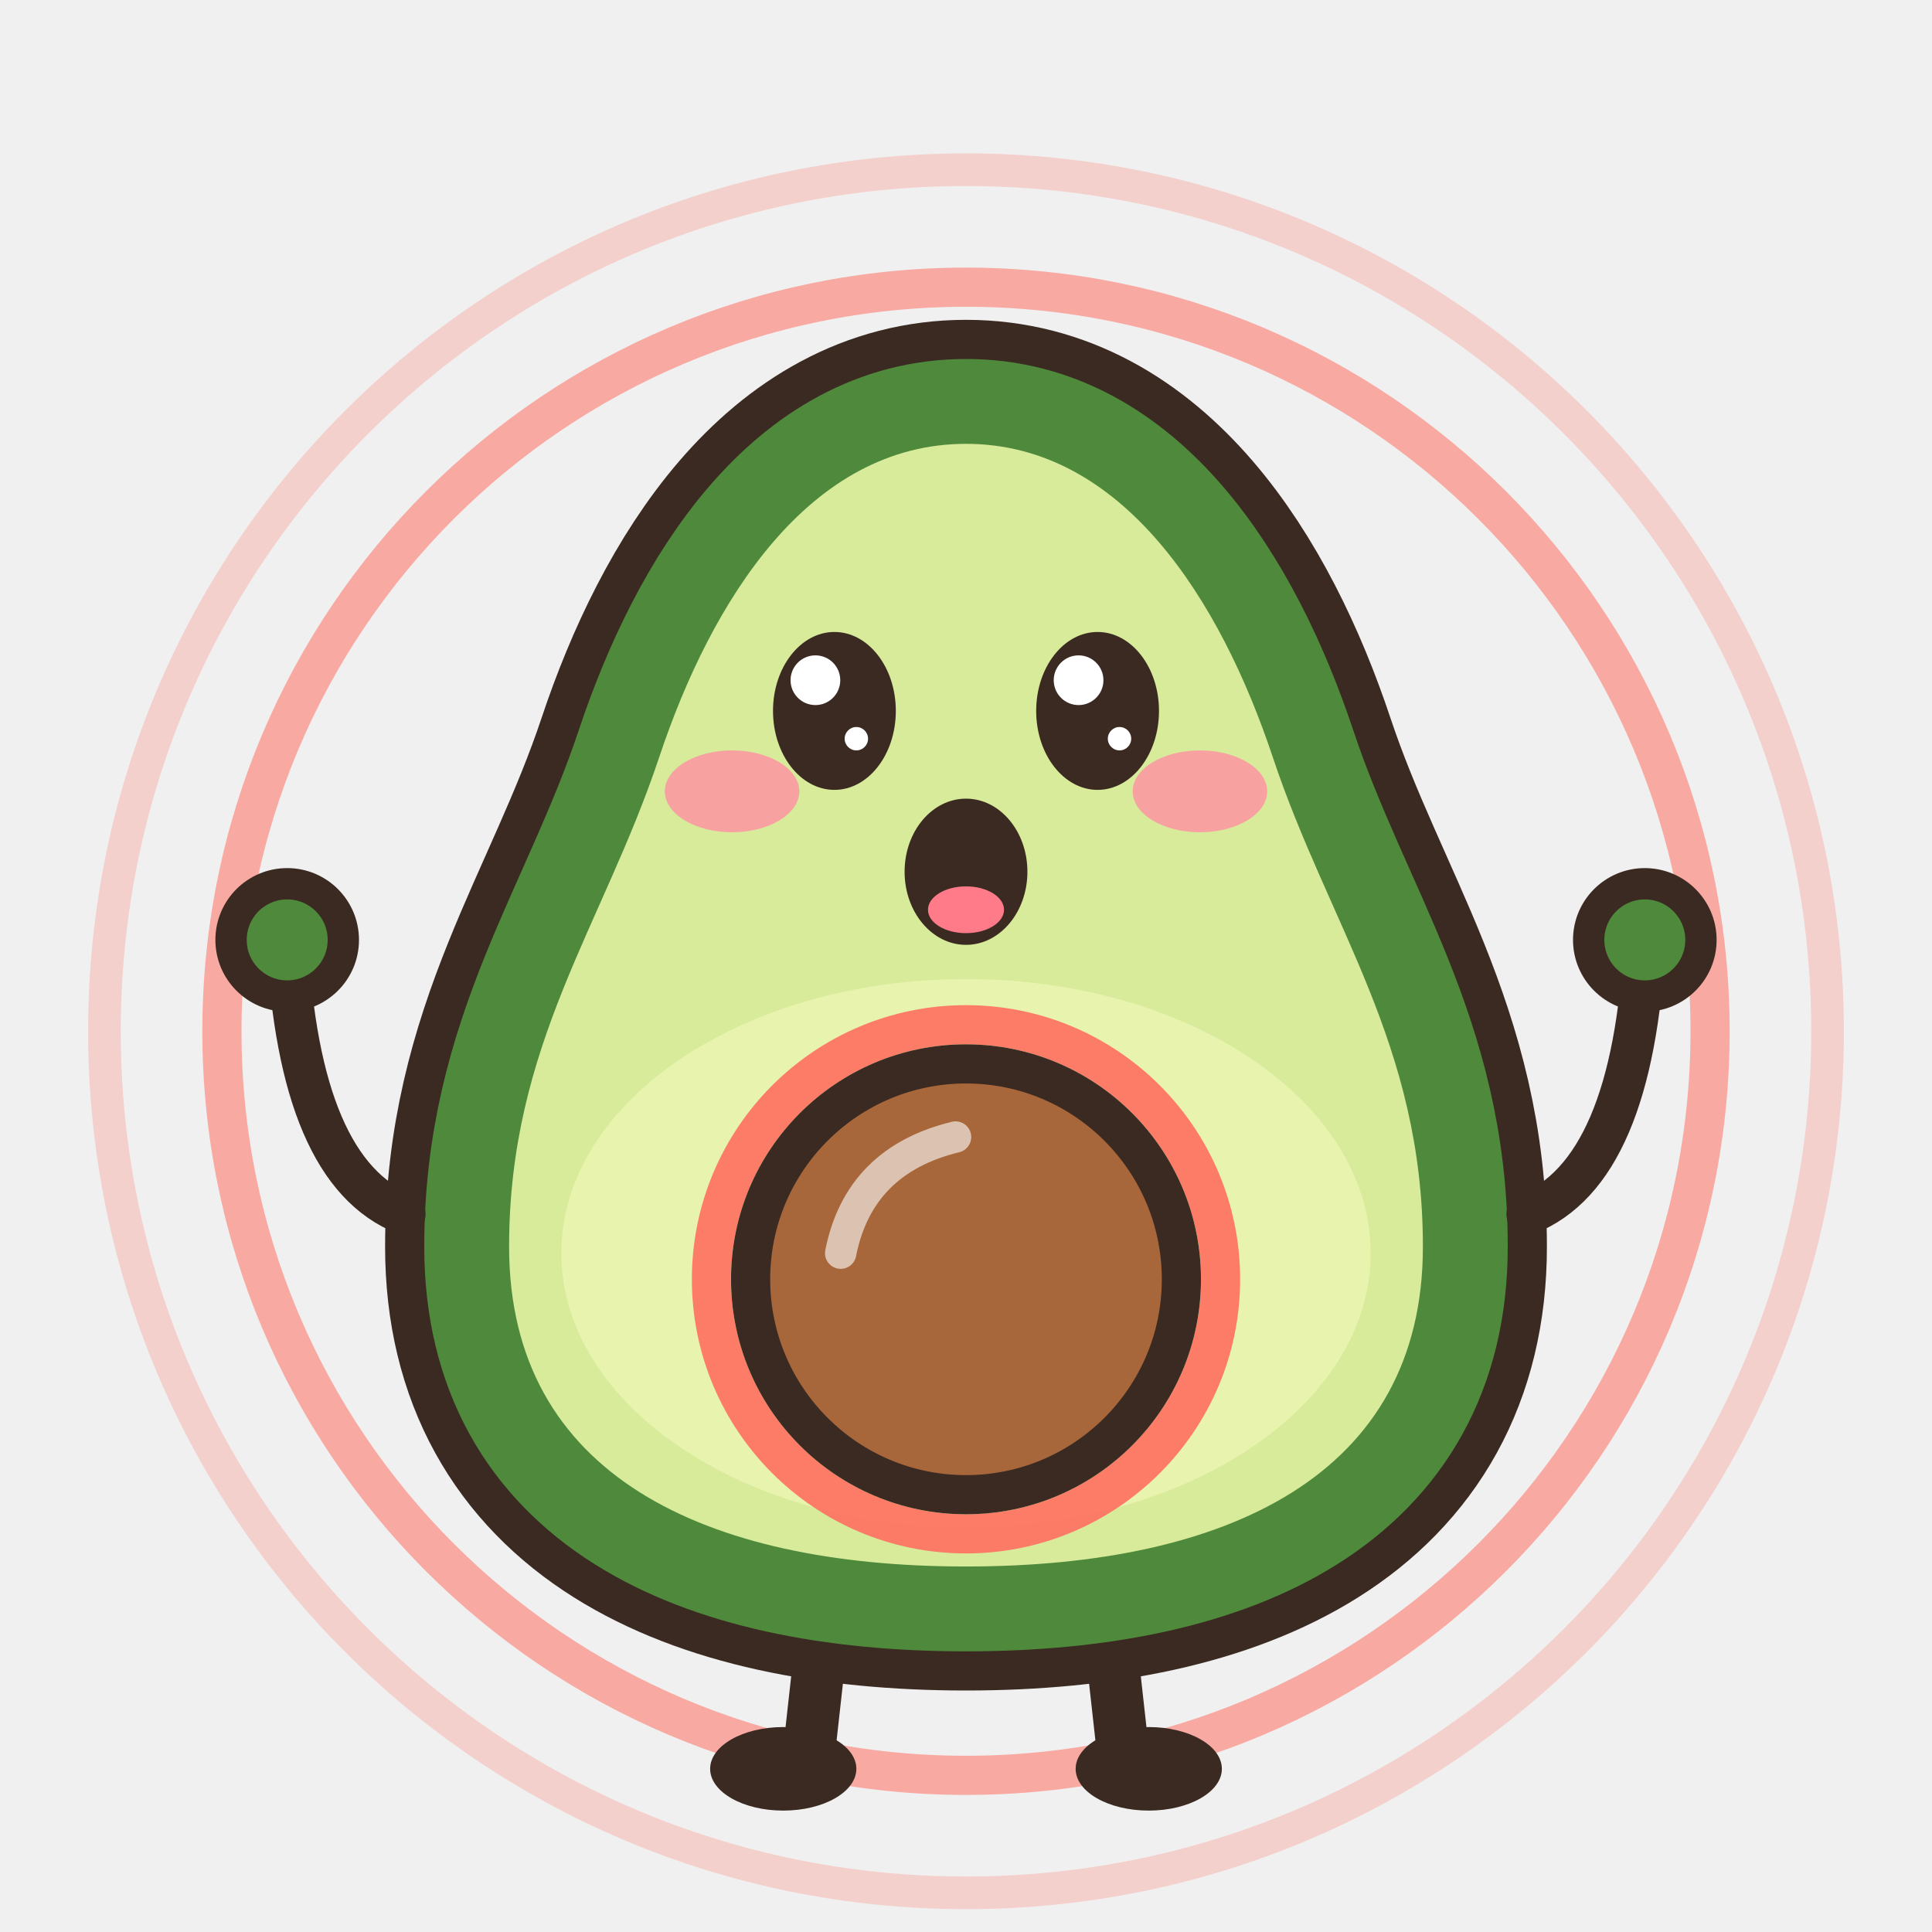
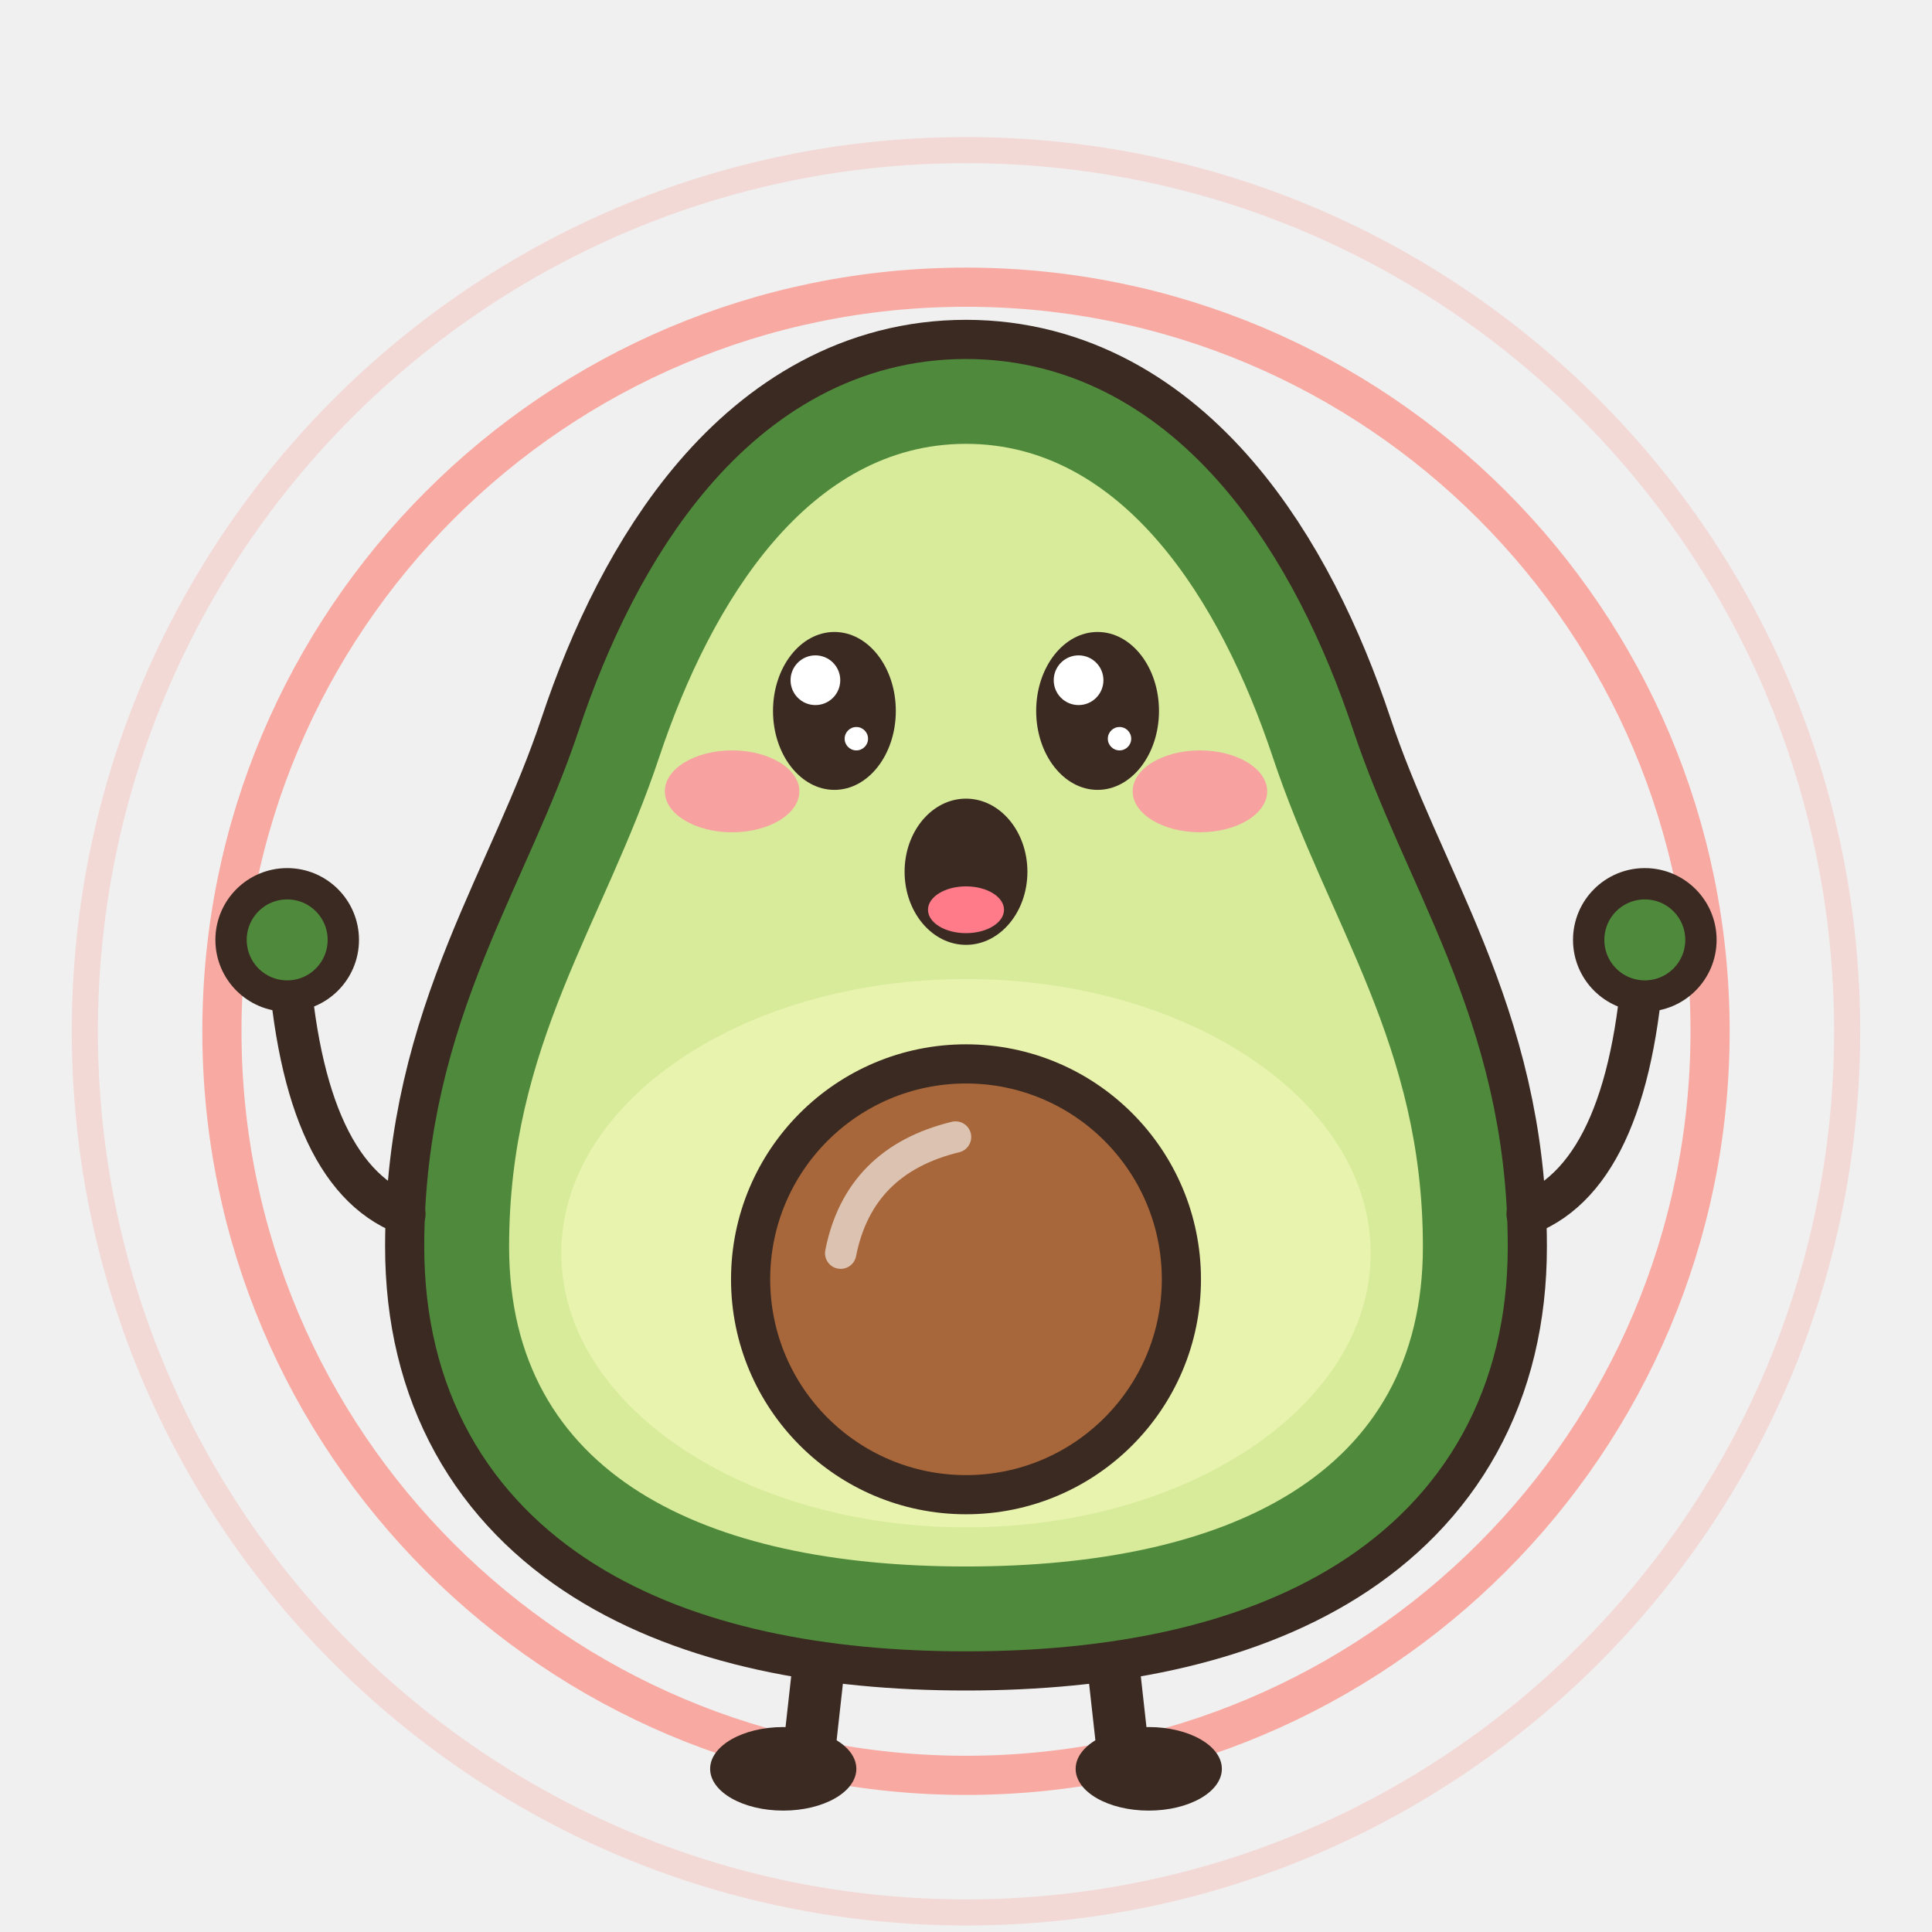
<svg xmlns="http://www.w3.org/2000/svg" viewBox="-14 -12 148 148" width="120" height="120">
  <g id="pulse">
    <circle class="ring1" cx="60" cy="67" r="57" fill="none" stroke="#ff6f61" stroke-width="3" opacity=".55" />
-     <circle class="ring2" cx="60" cy="67" r="66" fill="none" stroke="#ff6f61" stroke-width="2.5" opacity=".25" />
+     <circle class="ring2" cx="60" cy="67" r="67.5" fill="none" stroke="#ff6f61" stroke-width="2" opacity=".18" />
  </g>
  <g id="legs">
    <g id="leg-l">
      <path d="M49,113 L48,122" stroke="#3b2a22" stroke-width="4" stroke-linecap="round" />
      <ellipse cx="46" cy="123.5" rx="5.6" ry="3.2" fill="#3b2a22" />
    </g>
    <g id="leg-r">
      <path d="M71,113 L72,122" stroke="#3b2a22" stroke-width="4" stroke-linecap="round" />
      <ellipse cx="74" cy="123.5" rx="5.6" ry="3.2" fill="#3b2a22" />
    </g>
  </g>
  <g id="body">
    <g id="skin">
      <path d="M60,22 C72,22 79.5,34 83.5,46 C87.8,58.9 95,68 95,83.5 C95,101 80,108 60,108 C40,108 25,101 25,83.5 C25,68 32.2,58.9 36.5,46 C40.5,34 48,22 60,22 Z" fill="#4f8a3c" stroke="#3b2a22" stroke-width="19" stroke-linejoin="round" />
      <path d="M60,22 C72,22 79.5,34 83.5,46 C87.8,58.9 95,68 95,83.5 C95,101 80,108 60,108 C40,108 25,101 25,83.5 C25,68 32.2,58.9 36.5,46 C40.5,34 48,22 60,22 Z" fill="none" stroke="#4f8a3c" stroke-width="13" stroke-linejoin="round" />
    </g>
    <path id="flesh" d="M60,22 C72,22 79.5,34 83.5,46 C87.8,58.9 95,68 95,83.5 C95,101 80,108 60,108 C40,108 25,101 25,83.5 C25,68 32.2,58.9 36.5,46 C40.5,34 48,22 60,22 Z" fill="#d8eb9b" />
    <ellipse id="belly" cx="60" cy="84" rx="31" ry="21" fill="#e8f3ae" />
    <g id="pit">
-       <circle id="pit-level" cx="60" cy="86" r="19.5" fill="none" stroke="#ff6f61" stroke-width="3" opacity=".9" />
      <circle cx="60" cy="86" r="16.5" fill="#a8673a" stroke="#3b2a22" stroke-width="3" />
      <path d="M50.4,84 Q51.8,76.9 59.2,75.1" fill="none" stroke="#fff" stroke-width="2.4" stroke-linecap="round" opacity=".6" />
    </g>
  </g>
  <g id="face" transform="translate(-7.2 -5.7) scale(1.12)">
    <g id="cheeks">
      <ellipse cx="44" cy="48.5" rx="4.6" ry="2.8" fill="#ff8fa3" opacity=".8" />
      <ellipse cx="76" cy="48.5" rx="4.6" ry="2.8" fill="#ff8fa3" opacity=".8" />
    </g>
    <g id="eyes">
      <g id="eye-l">
        <ellipse cx="51" cy="43" rx="4.2" ry="5.4" fill="#3b2a22" />
        <circle cx="49.7" cy="40.9" r="1.7" fill="#fff" />
        <circle cx="52.5" cy="44.9" r="0.8" fill="#fff" />
      </g>
      <g id="eye-r">
        <ellipse cx="69" cy="43" rx="4.2" ry="5.4" fill="#3b2a22" />
        <circle cx="67.7" cy="40.9" r="1.7" fill="#fff" />
        <circle cx="70.5" cy="44.9" r="0.8" fill="#fff" />
      </g>
    </g>
    <g id="mouth">
      <ellipse cx="60" cy="54" rx="4.2" ry="5" fill="#3b2a22" />
      <ellipse cx="60" cy="56.6" rx="2.6" ry="1.6" fill="#ff7b8a" />
    </g>
  </g>
  <g id="hands">
    <g id="hand-l">
      <path d="M17,81 Q8.9,77.8 8,60" fill="none" stroke="#3b2a22" stroke-width="3.2" stroke-linecap="round" />
      <circle cx="8" cy="60" r="4.3" fill="#4f8a3c" stroke="#3b2a22" stroke-width="2.4" />
    </g>
    <g id="hand-r">
      <path d="M103,81 Q111.1,77.8 112,60" fill="none" stroke="#3b2a22" stroke-width="3.2" stroke-linecap="round" />
      <circle cx="112" cy="60" r="4.3" fill="#4f8a3c" stroke="#3b2a22" stroke-width="2.4" />
    </g>
  </g>
  <g id="fx" />
</svg>
